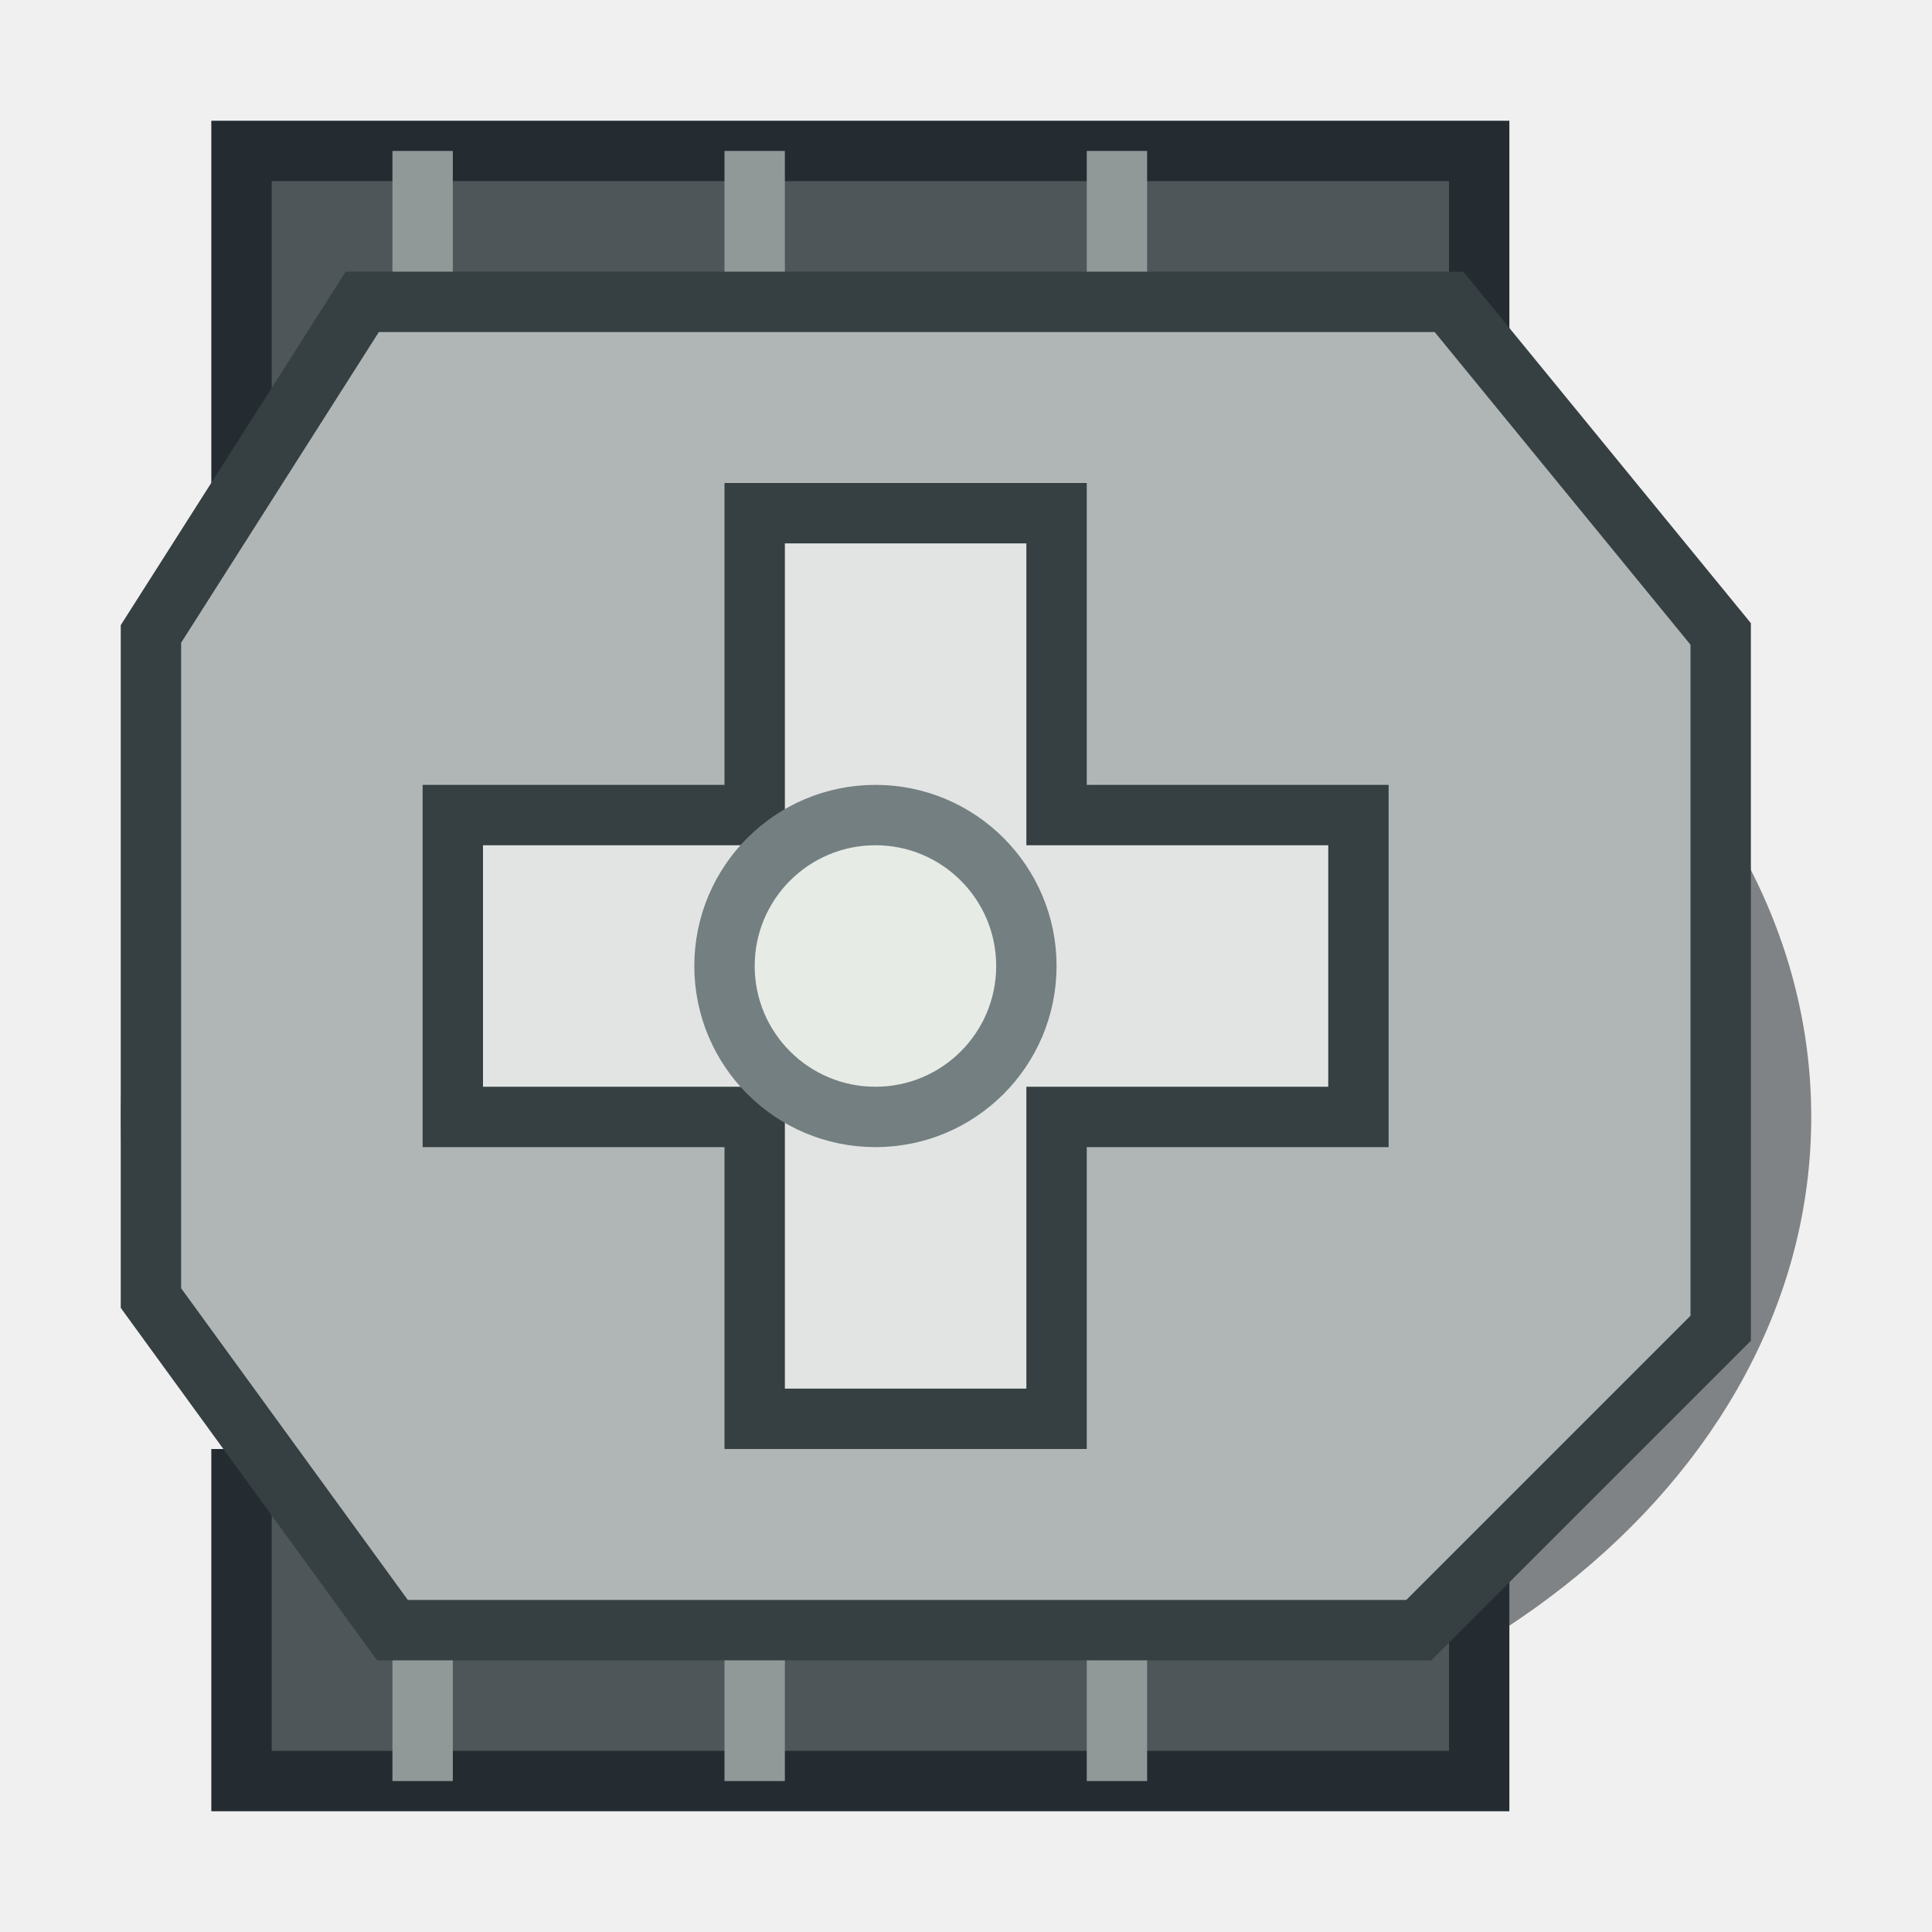
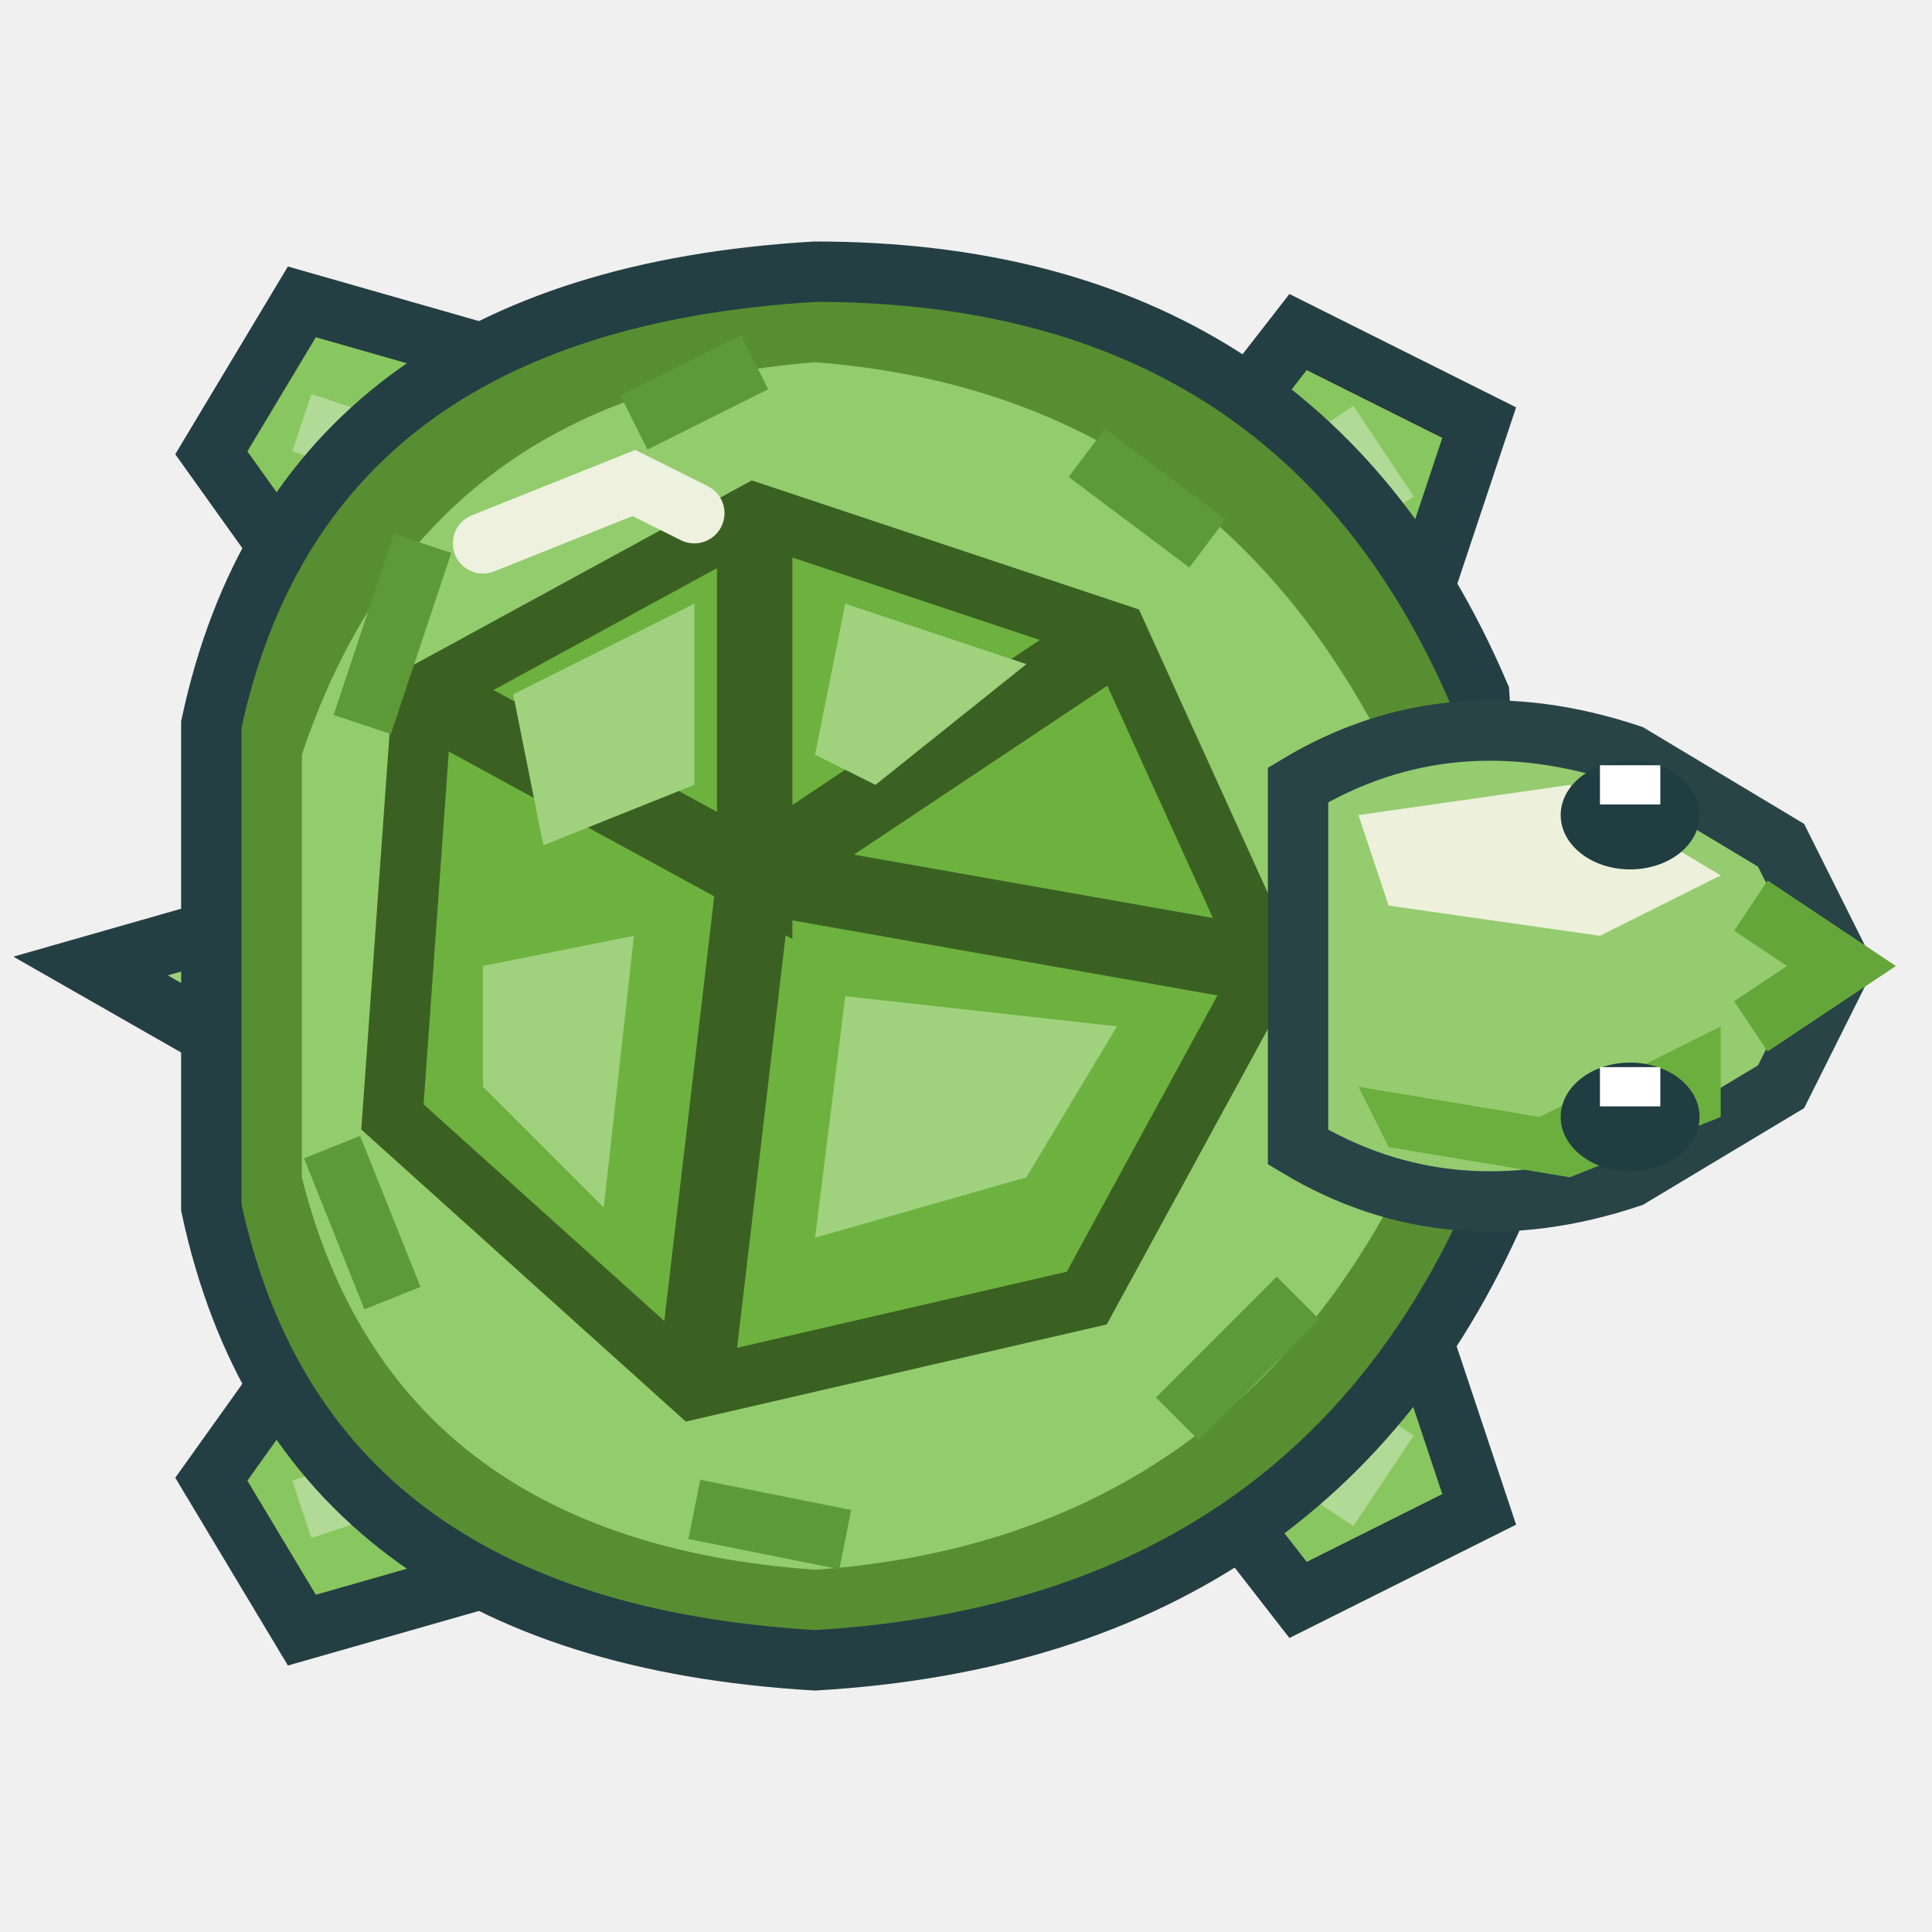
<svg xmlns="http://www.w3.org/2000/svg" width="64" height="64" viewBox="0 0 64 64">
-   <ellipse cx="32" cy="37" rx="28" ry="22" fill="#11171b" fill-opacity=".5" />
-   <path d="M8 5H49V15H8ZM8 49H49V59H8Z" fill="#4e5659" stroke="#252c31" stroke-width="2" />
-   <path d="M14 5V15M25 5V15M37 5V15M14 49V59M25 49V59M37 49V59" stroke="#909898" stroke-width="2" />
-   <g fill="#afb6b5" stroke="#363f42" stroke-width="2">
-     <path d="M12 10H48L57 21V44L47 54H13L5 43V21Z" />
-     <path d="M25 17H35V27H45V37H35V47H25V37H15V27H25Z" fill="#e2e4e3" />
-   </g>
-   <circle cx="29" cy="32" r="5" fill="#e7ebe5" stroke="#737f80" stroke-width="2" />
+   <path d="M12 22L7 15L10 10L17 12L23 21M12 42L7 49L10 54L17 52L23 43M36 20L43 11L49 14L46 23M36 44L43 53L49 50L46 41" fill="#88c75f" stroke="#243f43" stroke-width="2" />
+   <path d="M10 14L13 15M10 50L13 49M44 14L46 17M44 50L46 47" stroke="#b1da96" stroke-width="2" />
+   <path d="M10 30L3 32L10 36Z" fill="#9cd079" stroke="#243f43" stroke-width="2" />
+   <path d="M7 24Q10 10 27 9Q43 9 49 23L50 39Q44 54 27 55Q10 54 7 40Z" fill="#578e32" stroke="#243f43" stroke-width="2" />
+   <path d="M10 25Q14 13 27 12Q40 13 46 25L47 38Q41 51 27 52Q13 51 10 39Z" fill="#93cc6d" />
+   <path d="M14 23L25 17L37 21L42 32L36 43L23 46L13 37Z" fill="#6db23f" stroke="#3b6122" stroke-width="2" />
+   <path d="M25 17L25 29L14 23M25 29L23 46M25 29L42 32M25 29L37 21" fill="none" stroke="#3b6122" stroke-width="2.5" />
+   <path d="M17 23L23 20L23 26L18 28ZM28 20L34 22L29 26L27 25ZM28 33L37 34L34 39L27 41ZM16 32L21 31L20 40L16 36Z" fill="#a0d27e" />
+   <path d="M14 18L12 24M21 14L25 12M36 15L40 18M46 27L47 32M43 43L39 47M28 51L23 50M13 43L11 38" stroke="#5d9936" stroke-width="2" />
+   <path d="M16 18L21 16L23 17" fill="none" stroke="#edf1de" stroke-width="2" stroke-linecap="round" />
+   <path d="M43 26Q48 23 54 25L59 28L61 32L59 36L54 39Q48 41 43 38Z" fill="#94cc6f" stroke="#284446" stroke-width="2" />
+   <path d="M45 27L52 26L57 29L53 31L46 30Z" fill="#edf0da" />
+   <path d="M45 36L51 37L57 34L57 37L52 39L46 38Z" fill="#6baf3e" />
+   <ellipse cx="54" cy="27" rx="2.3" ry="1.8" fill="#203d42" />
+   <ellipse cx="54" cy="37" rx="2.3" ry="1.8" fill="#203d42" />
+   <path d="M53 26H55M53 36H55" stroke="#ffffff" stroke-width="1.3" />
+   <path d="M58 30L61 32L58 34" fill="none" stroke="#65a63a" stroke-width="2" />
</svg>
